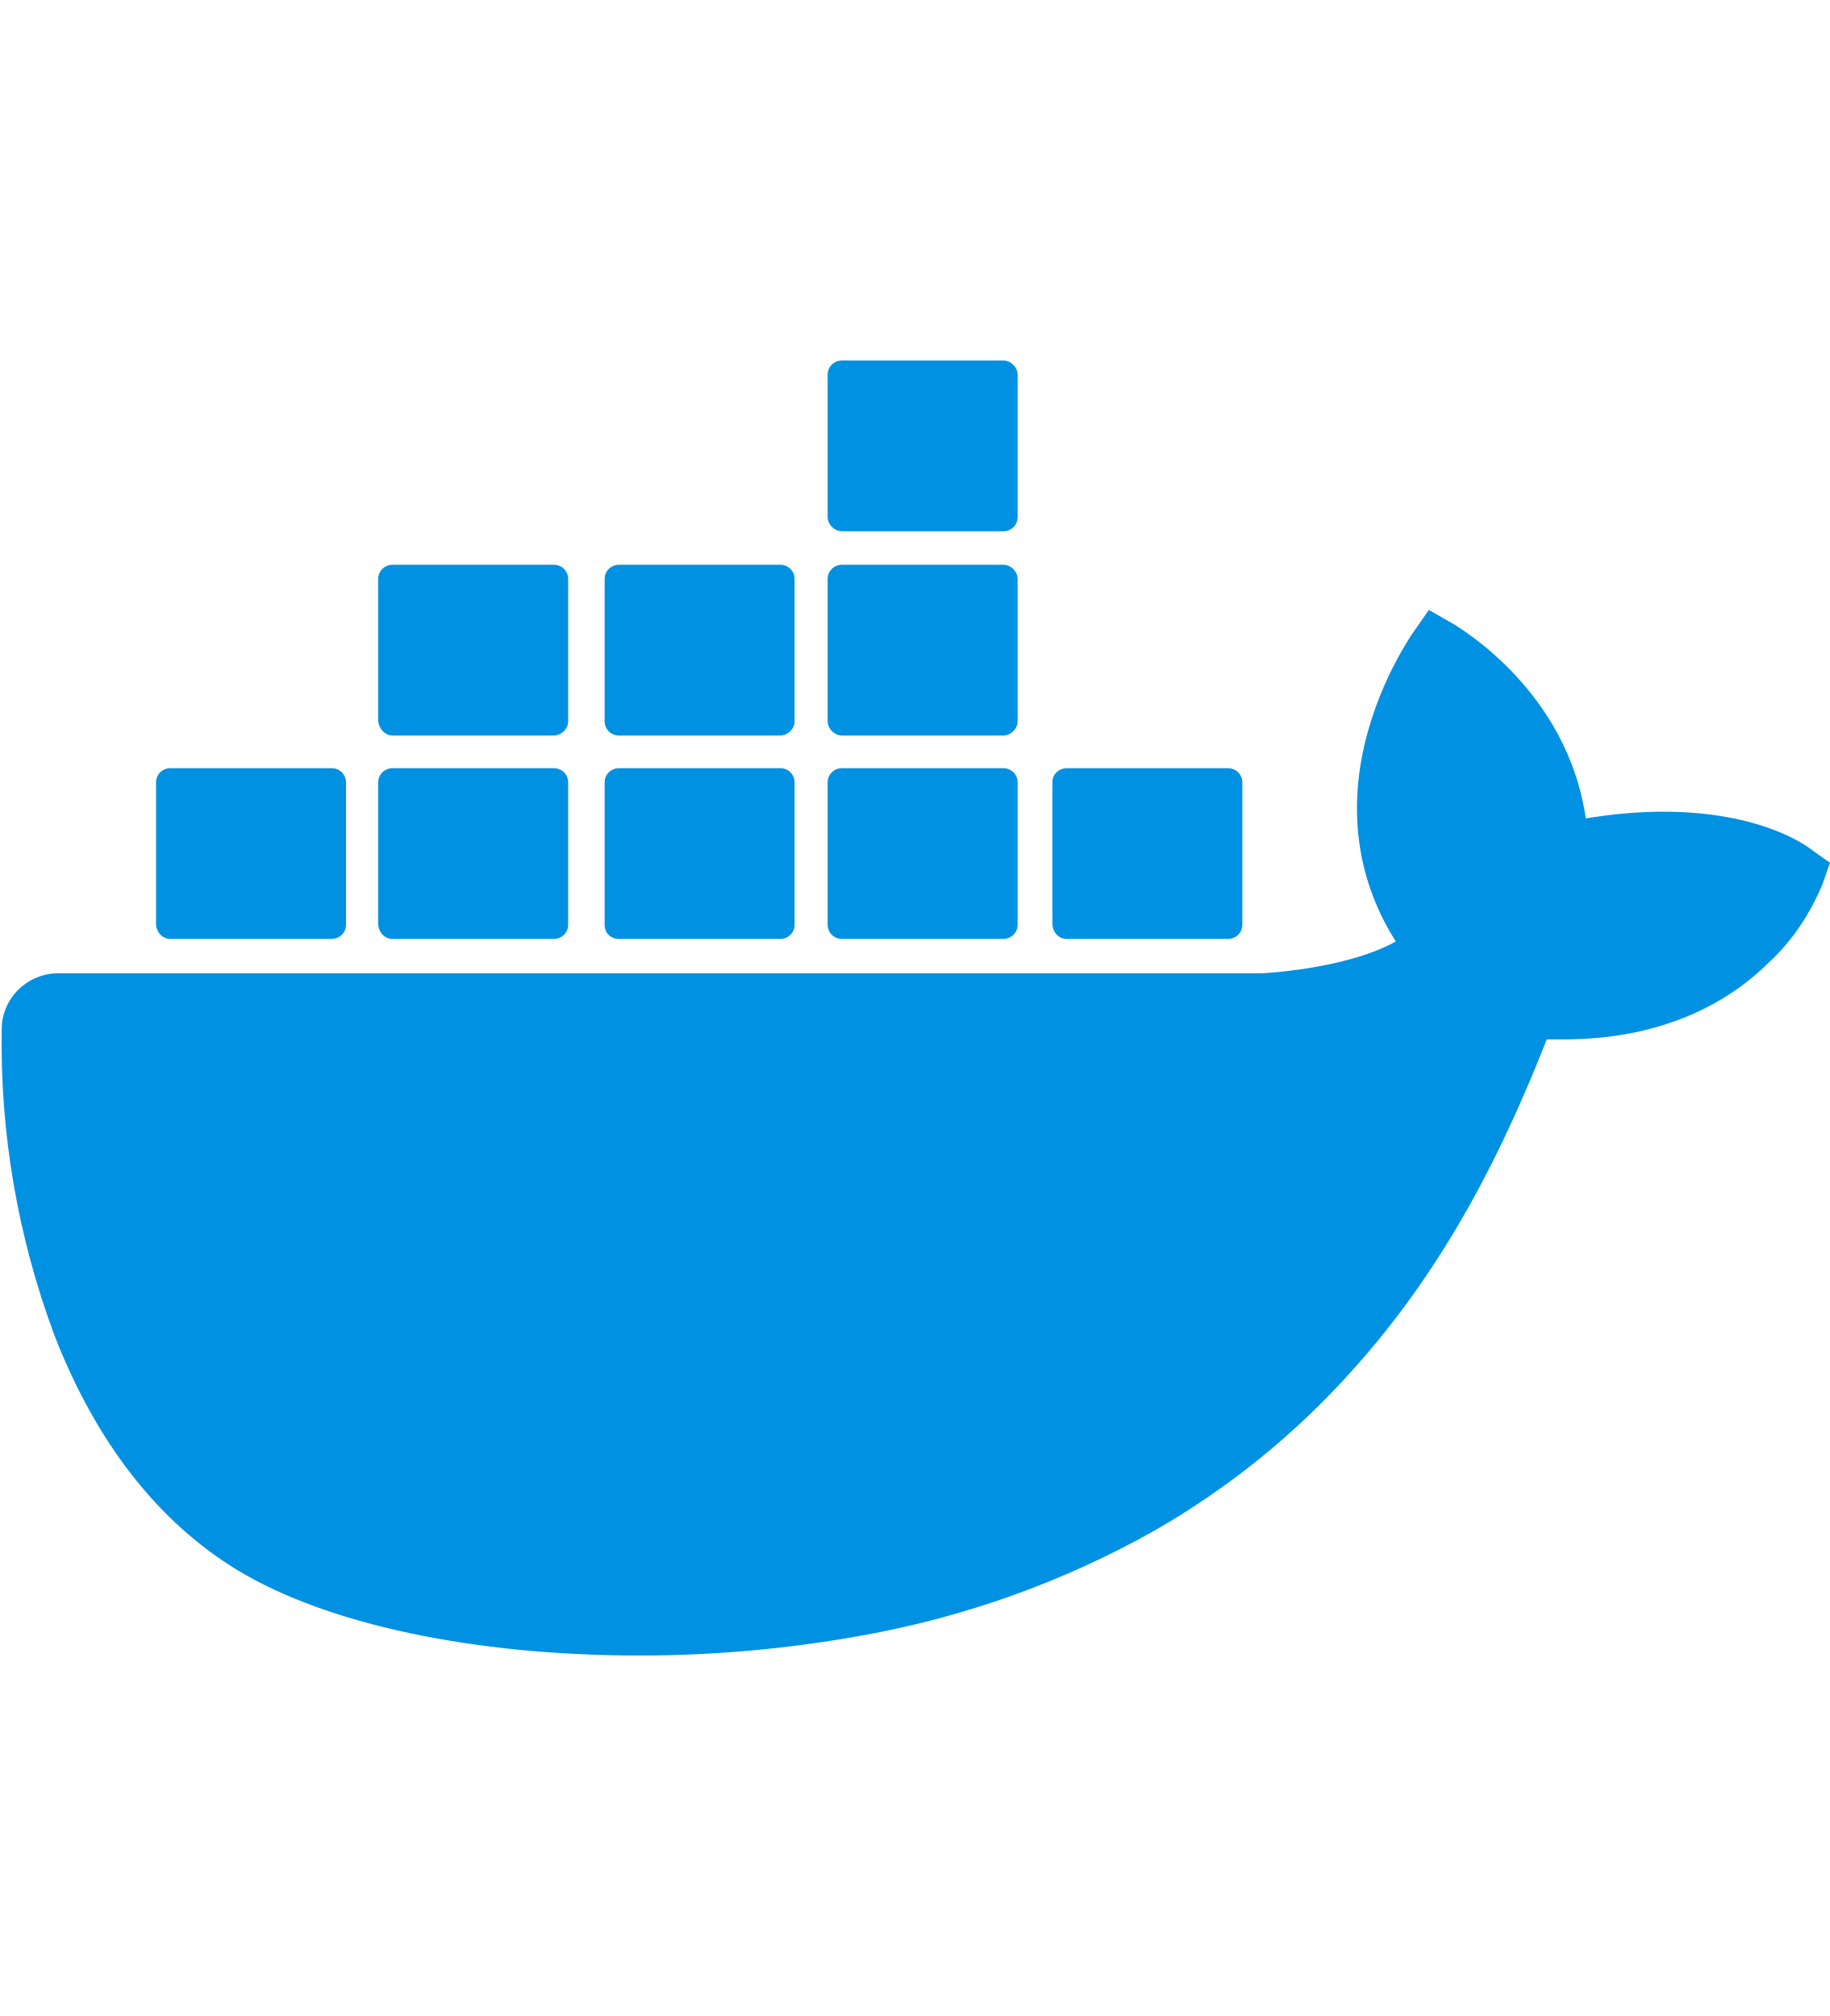
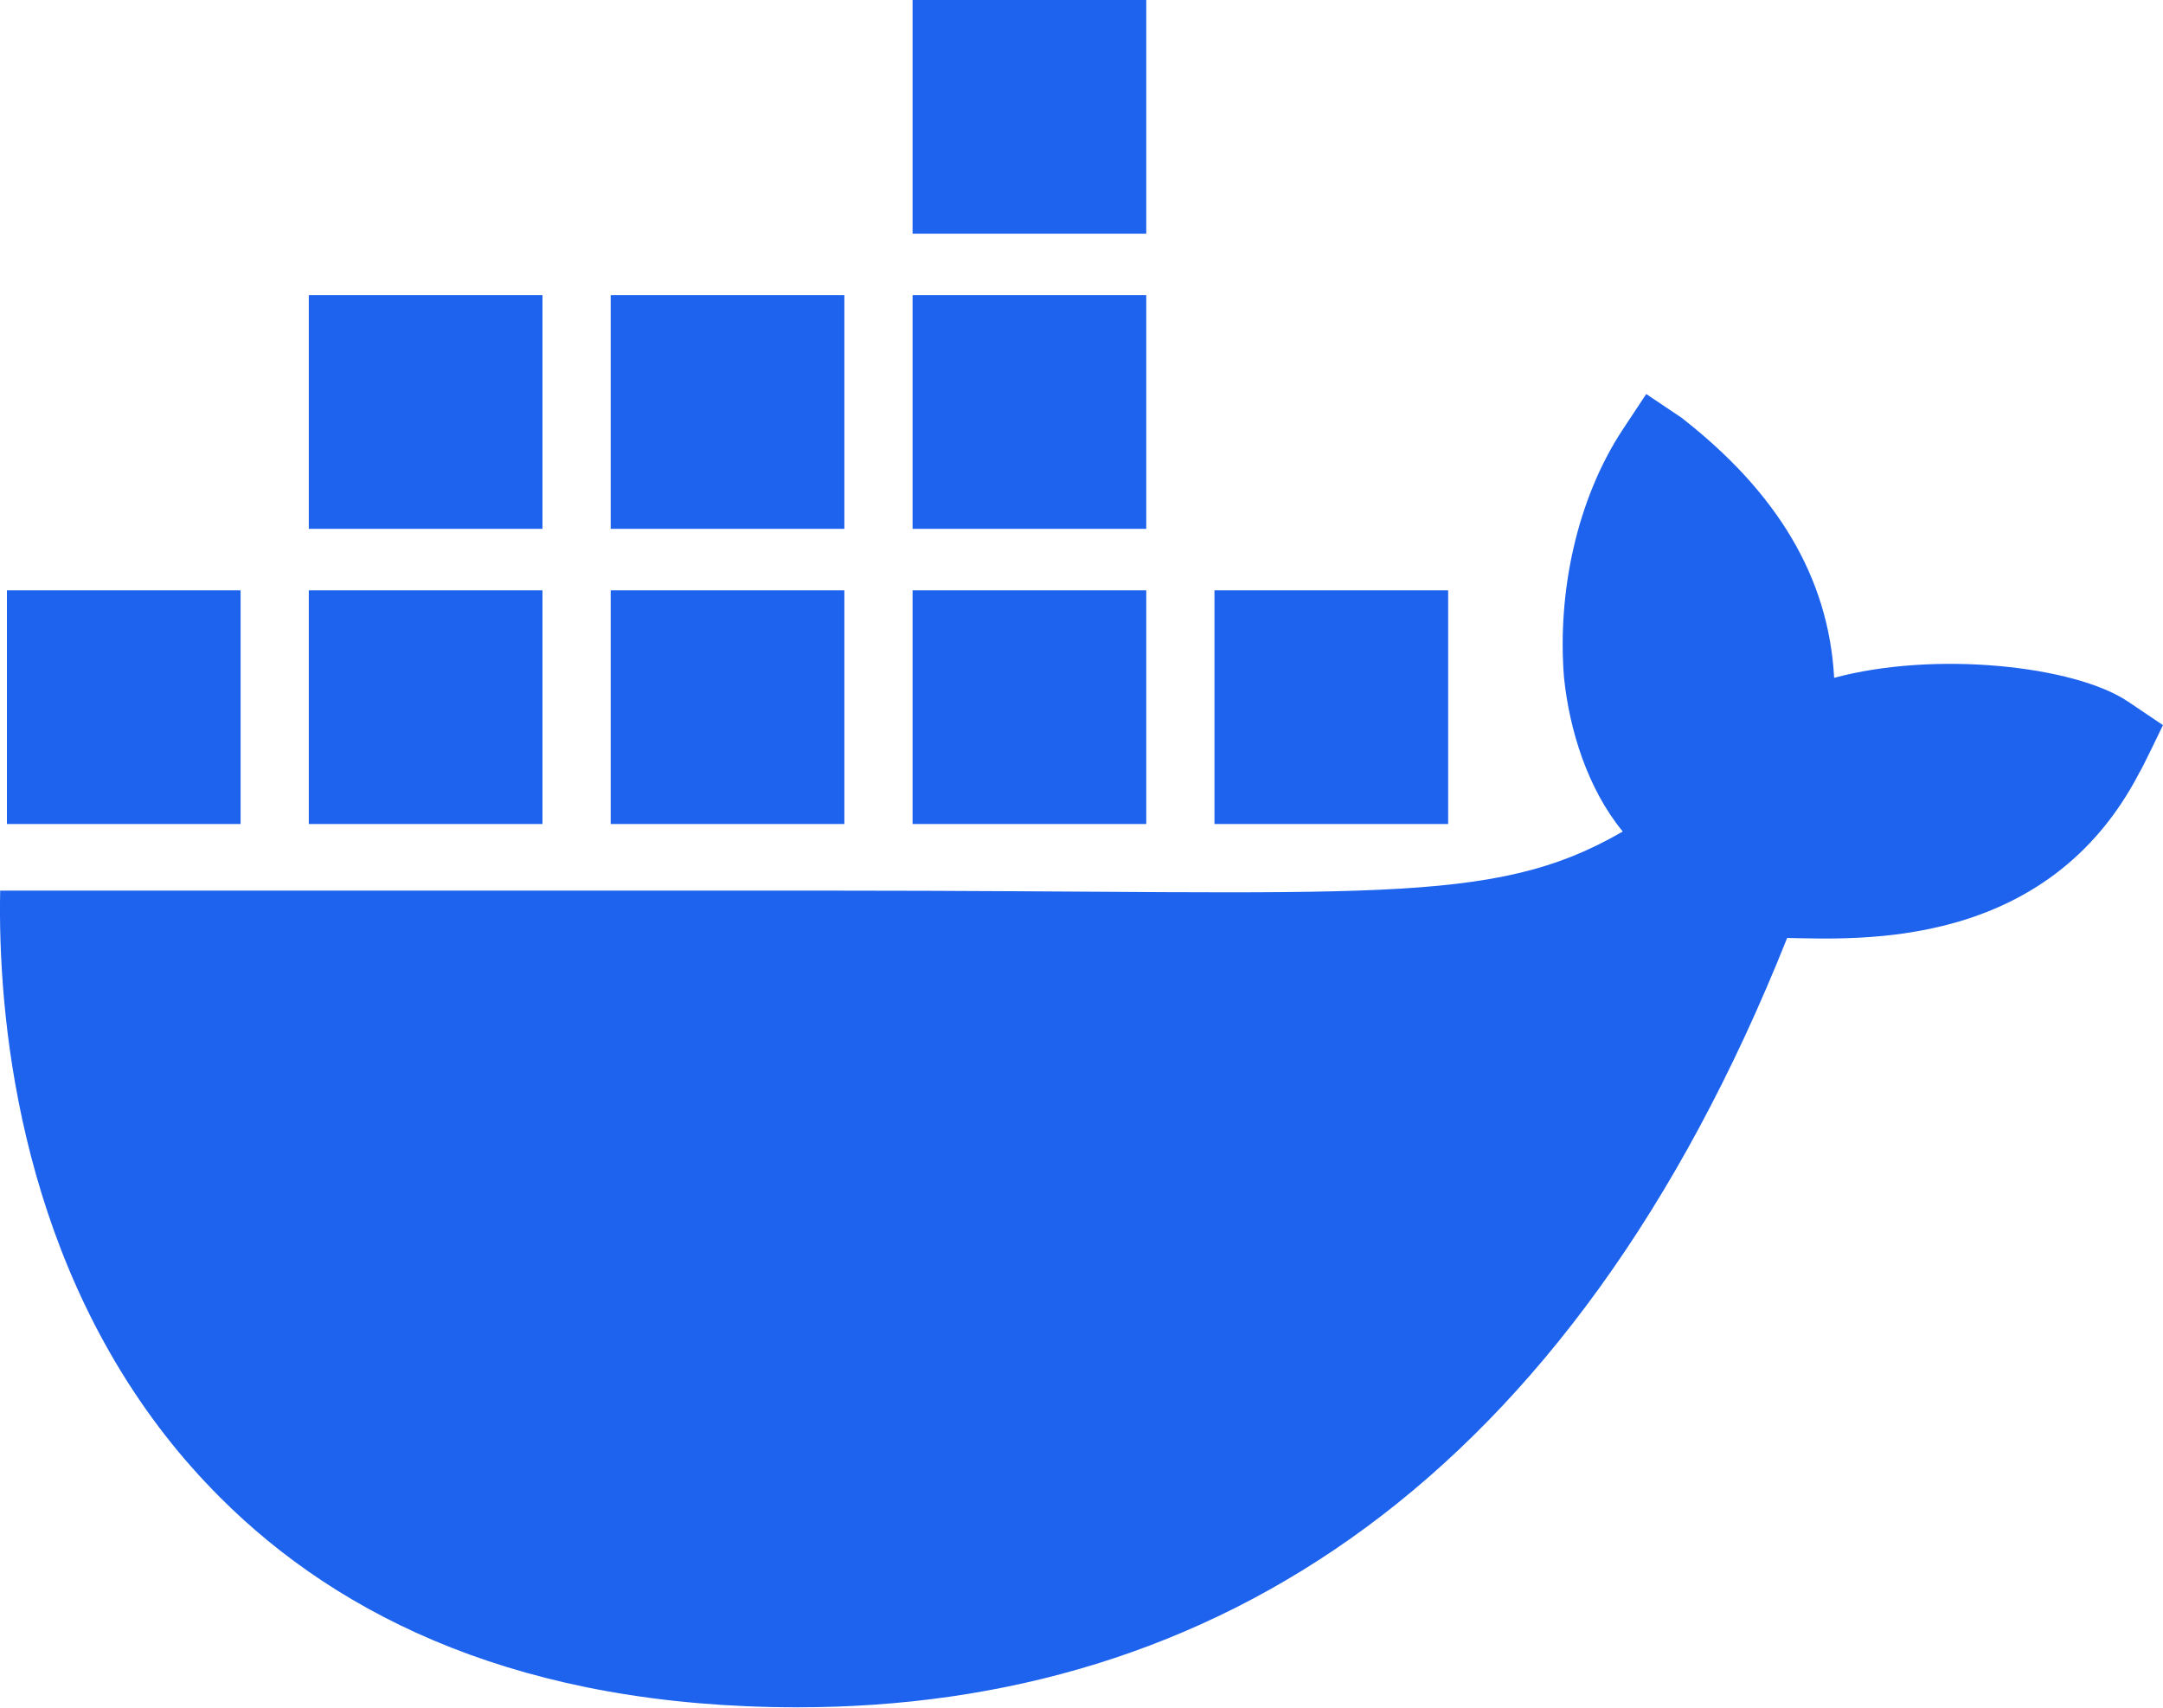
- <svg xmlns="http://www.w3.org/2000/svg" height="2500" viewBox="-.557 117.607 598.543 423.631" width="2269">
-   <g fill="#0091e2">
-     <path d="m592.162 277.804c-1.664-1.37-16.642-12.597-48.815-12.597-8.321 0-16.92.822-25.24 2.191-6.102-41.898-41.327-62.162-42.714-63.257l-8.598-4.93-5.547 7.942c-6.934 10.68-12.204 22.729-15.255 35.052-5.824 23.824-2.219 46.279 9.985 65.447-14.7 8.216-38.553 10.133-43.545 10.406h-393.853c-10.262 0-18.583 8.216-18.583 18.348-.554 33.956 5.27 67.912 17.197 99.951 13.59 35.052 33.838 61.067 59.91 76.95 29.4 17.799 77.383 27.931 131.468 27.931 24.408 0 48.815-2.19 72.946-6.572 33.56-6.025 65.734-17.526 95.412-34.23a260.485 260.485 0 0 0 64.902-52.577c31.342-34.778 49.925-73.663 63.515-108.167h5.547c34.116 0 55.195-13.418 66.844-24.92 7.766-7.12 13.59-15.882 17.751-25.74l2.497-7.12z" />
-     <path d="m55.193 306.83h52.698c2.497 0 4.716-1.916 4.716-4.654v-46.553c0-2.465-1.942-4.655-4.716-4.655h-52.698c-2.496 0-4.715 1.916-4.715 4.655v46.553c.277 2.738 2.219 4.655 4.715 4.655zm72.668 0h52.699c2.496 0 4.715-1.916 4.715-4.654v-46.553c0-2.465-1.942-4.655-4.715-4.655h-52.7c-2.496 0-4.715 1.916-4.715 4.655v46.553c.278 2.738 2.22 4.655 4.715 4.655m74.055 0h52.699c2.496 0 4.715-1.917 4.715-4.655v-46.553c0-2.465-1.942-4.655-4.715-4.655h-52.699c-2.496 0-4.715 1.916-4.715 4.655v46.553c0 2.738 1.942 4.655 4.715 4.655zm72.946 0h52.699c2.496 0 4.715-1.917 4.715-4.655v-46.553c0-2.465-1.942-4.655-4.715-4.655h-52.699c-2.496 0-4.715 1.916-4.715 4.655v46.553c0 2.738 2.219 4.655 4.715 4.655zm-147-66.543h52.698c2.496 0 4.715-2.19 4.715-4.655v-46.553c0-2.465-1.942-4.656-4.715-4.656h-52.699c-2.496 0-4.715 1.917-4.715 4.656v46.553c.278 2.464 2.22 4.655 4.715 4.655m74.055 0h52.699c2.496 0 4.715-2.19 4.715-4.655v-46.553c0-2.465-1.942-4.656-4.715-4.656h-52.699c-2.496 0-4.715 1.917-4.715 4.656v46.553c0 2.464 1.942 4.655 4.715 4.655m72.946 0h52.699c2.496 0 4.715-2.19 4.715-4.655v-46.553c0-2.465-2.22-4.656-4.715-4.656h-52.699c-2.496 0-4.715 1.917-4.715 4.656v46.553c0 2.464 2.219 4.655 4.715 4.655m0-66.817h52.699c2.496 0 4.715-1.917 4.715-4.655v-46.553c0-2.465-2.22-4.656-4.715-4.656h-52.699c-2.496 0-4.715 1.917-4.715 4.656v46.553c0 2.464 2.219 4.655 4.715 4.655m73.5 133.36h52.699c2.496 0 4.715-1.917 4.715-4.655v-46.553c0-2.465-1.941-4.655-4.715-4.655h-52.698c-2.497 0-4.716 1.916-4.716 4.655v46.553c.278 2.738 2.22 4.655 4.716 4.655" />
-   </g>
+ <svg xmlns="http://www.w3.org/2000/svg" id="Layer_1" data-name="Layer 1" viewBox="0 0 756.26 596.9">
+   <defs>
+     <style>
+       .cls-1 {
+         fill: #1d63ed;
+         stroke-width: 0px;
+       }
+     </style>
+   </defs>
+   <path class="cls-1" d="M743.96,245.25c-18.54-12.48-67.26-17.81-102.68-8.27-1.91-35.28-20.1-65.01-53.38-90.95l-12.32-8.27-8.21,12.4c-16.14,24.5-22.94,57.14-20.53,86.81,1.9,18.28,8.26,38.83,20.53,53.74-46.1,26.74-88.59,20.67-276.77,20.67H.06c-.85,42.49,5.98,124.23,57.96,190.77,5.74,7.35,12.04,14.46,18.87,21.31,42.26,42.32,106.11,73.35,201.59,73.44,145.66.13,270.46-78.6,346.37-268.97,24.98.41,90.92,4.48,123.19-57.88.79-1.05,8.21-16.54,8.21-16.54l-12.3-8.27ZM189.67,206.39h-81.7v81.7h81.7v-81.7ZM295.22,206.39h-81.7v81.7h81.7v-81.7ZM400.77,206.39h-81.7v81.7h81.7v-81.7ZM506.32,206.39h-81.7v81.7h81.7v-81.7ZM84.12,206.39H2.42v81.7h81.7v-81.7ZM189.67,103.2h-81.7v81.7h81.7v-81.7ZM295.22,103.2h-81.7v81.7h81.7v-81.7ZM400.77,103.2h-81.7v81.7h81.7v-81.7ZM400.77,0h-81.7v81.7h81.7V0Z" />
</svg>
